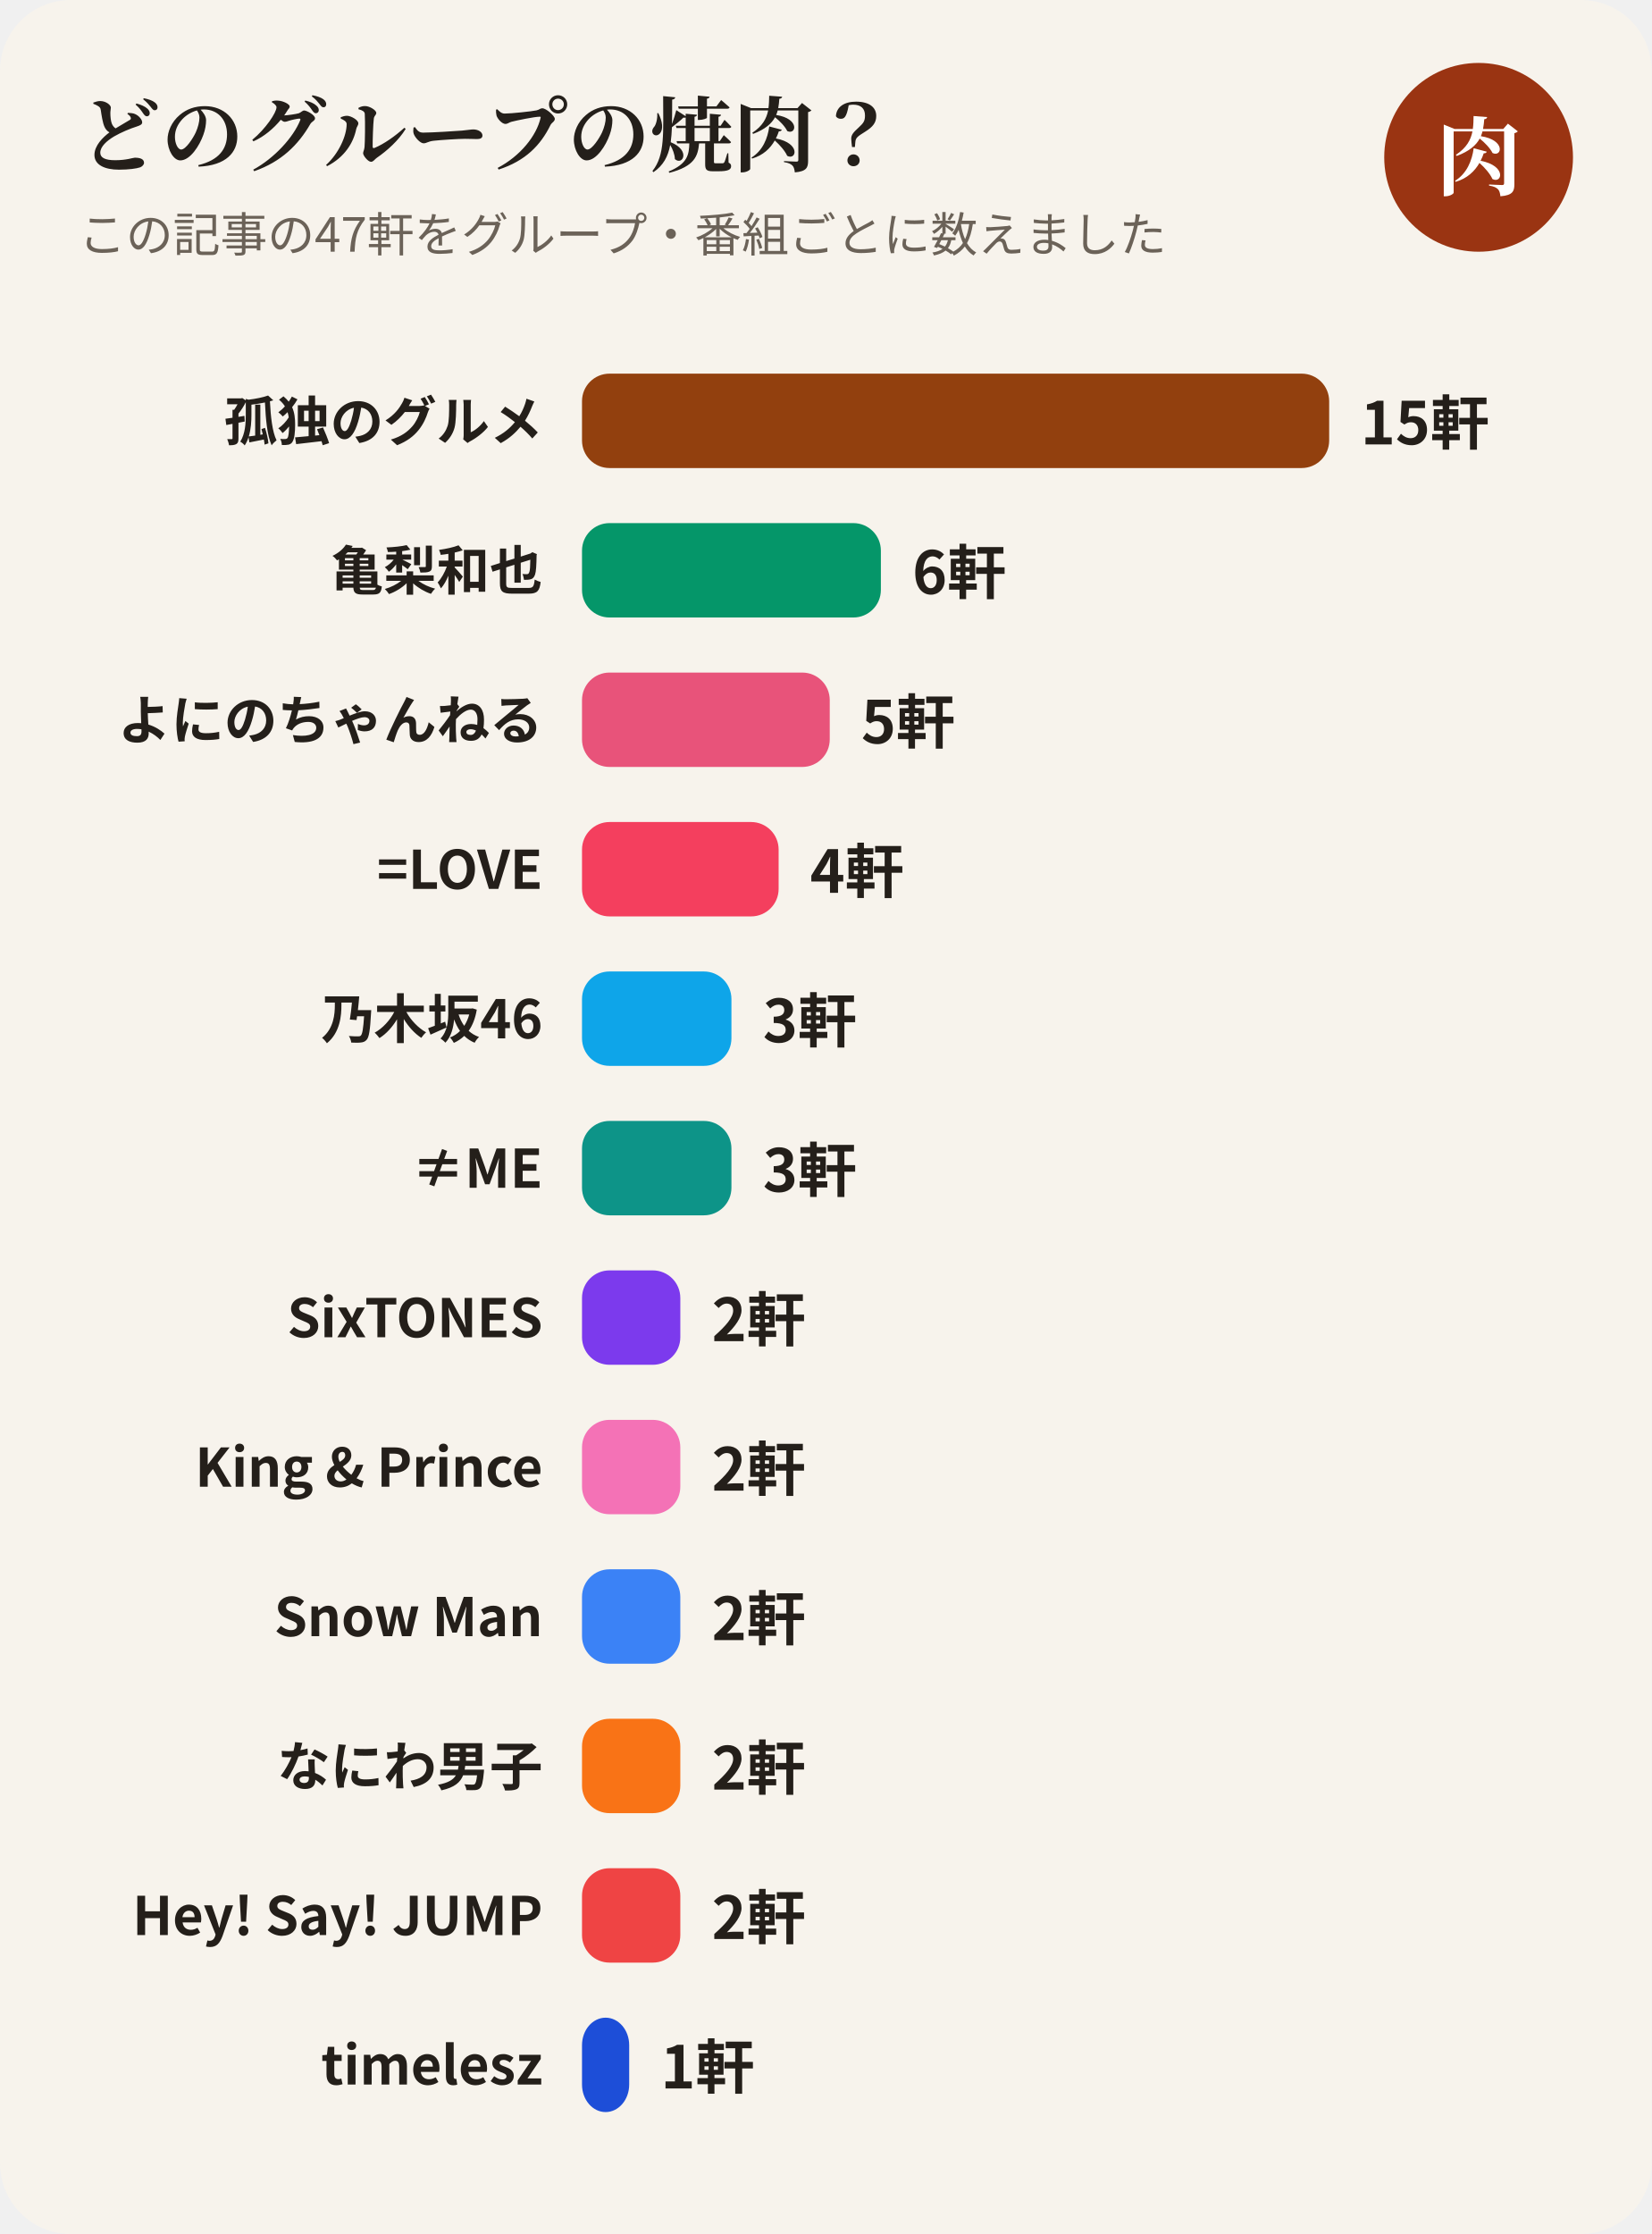
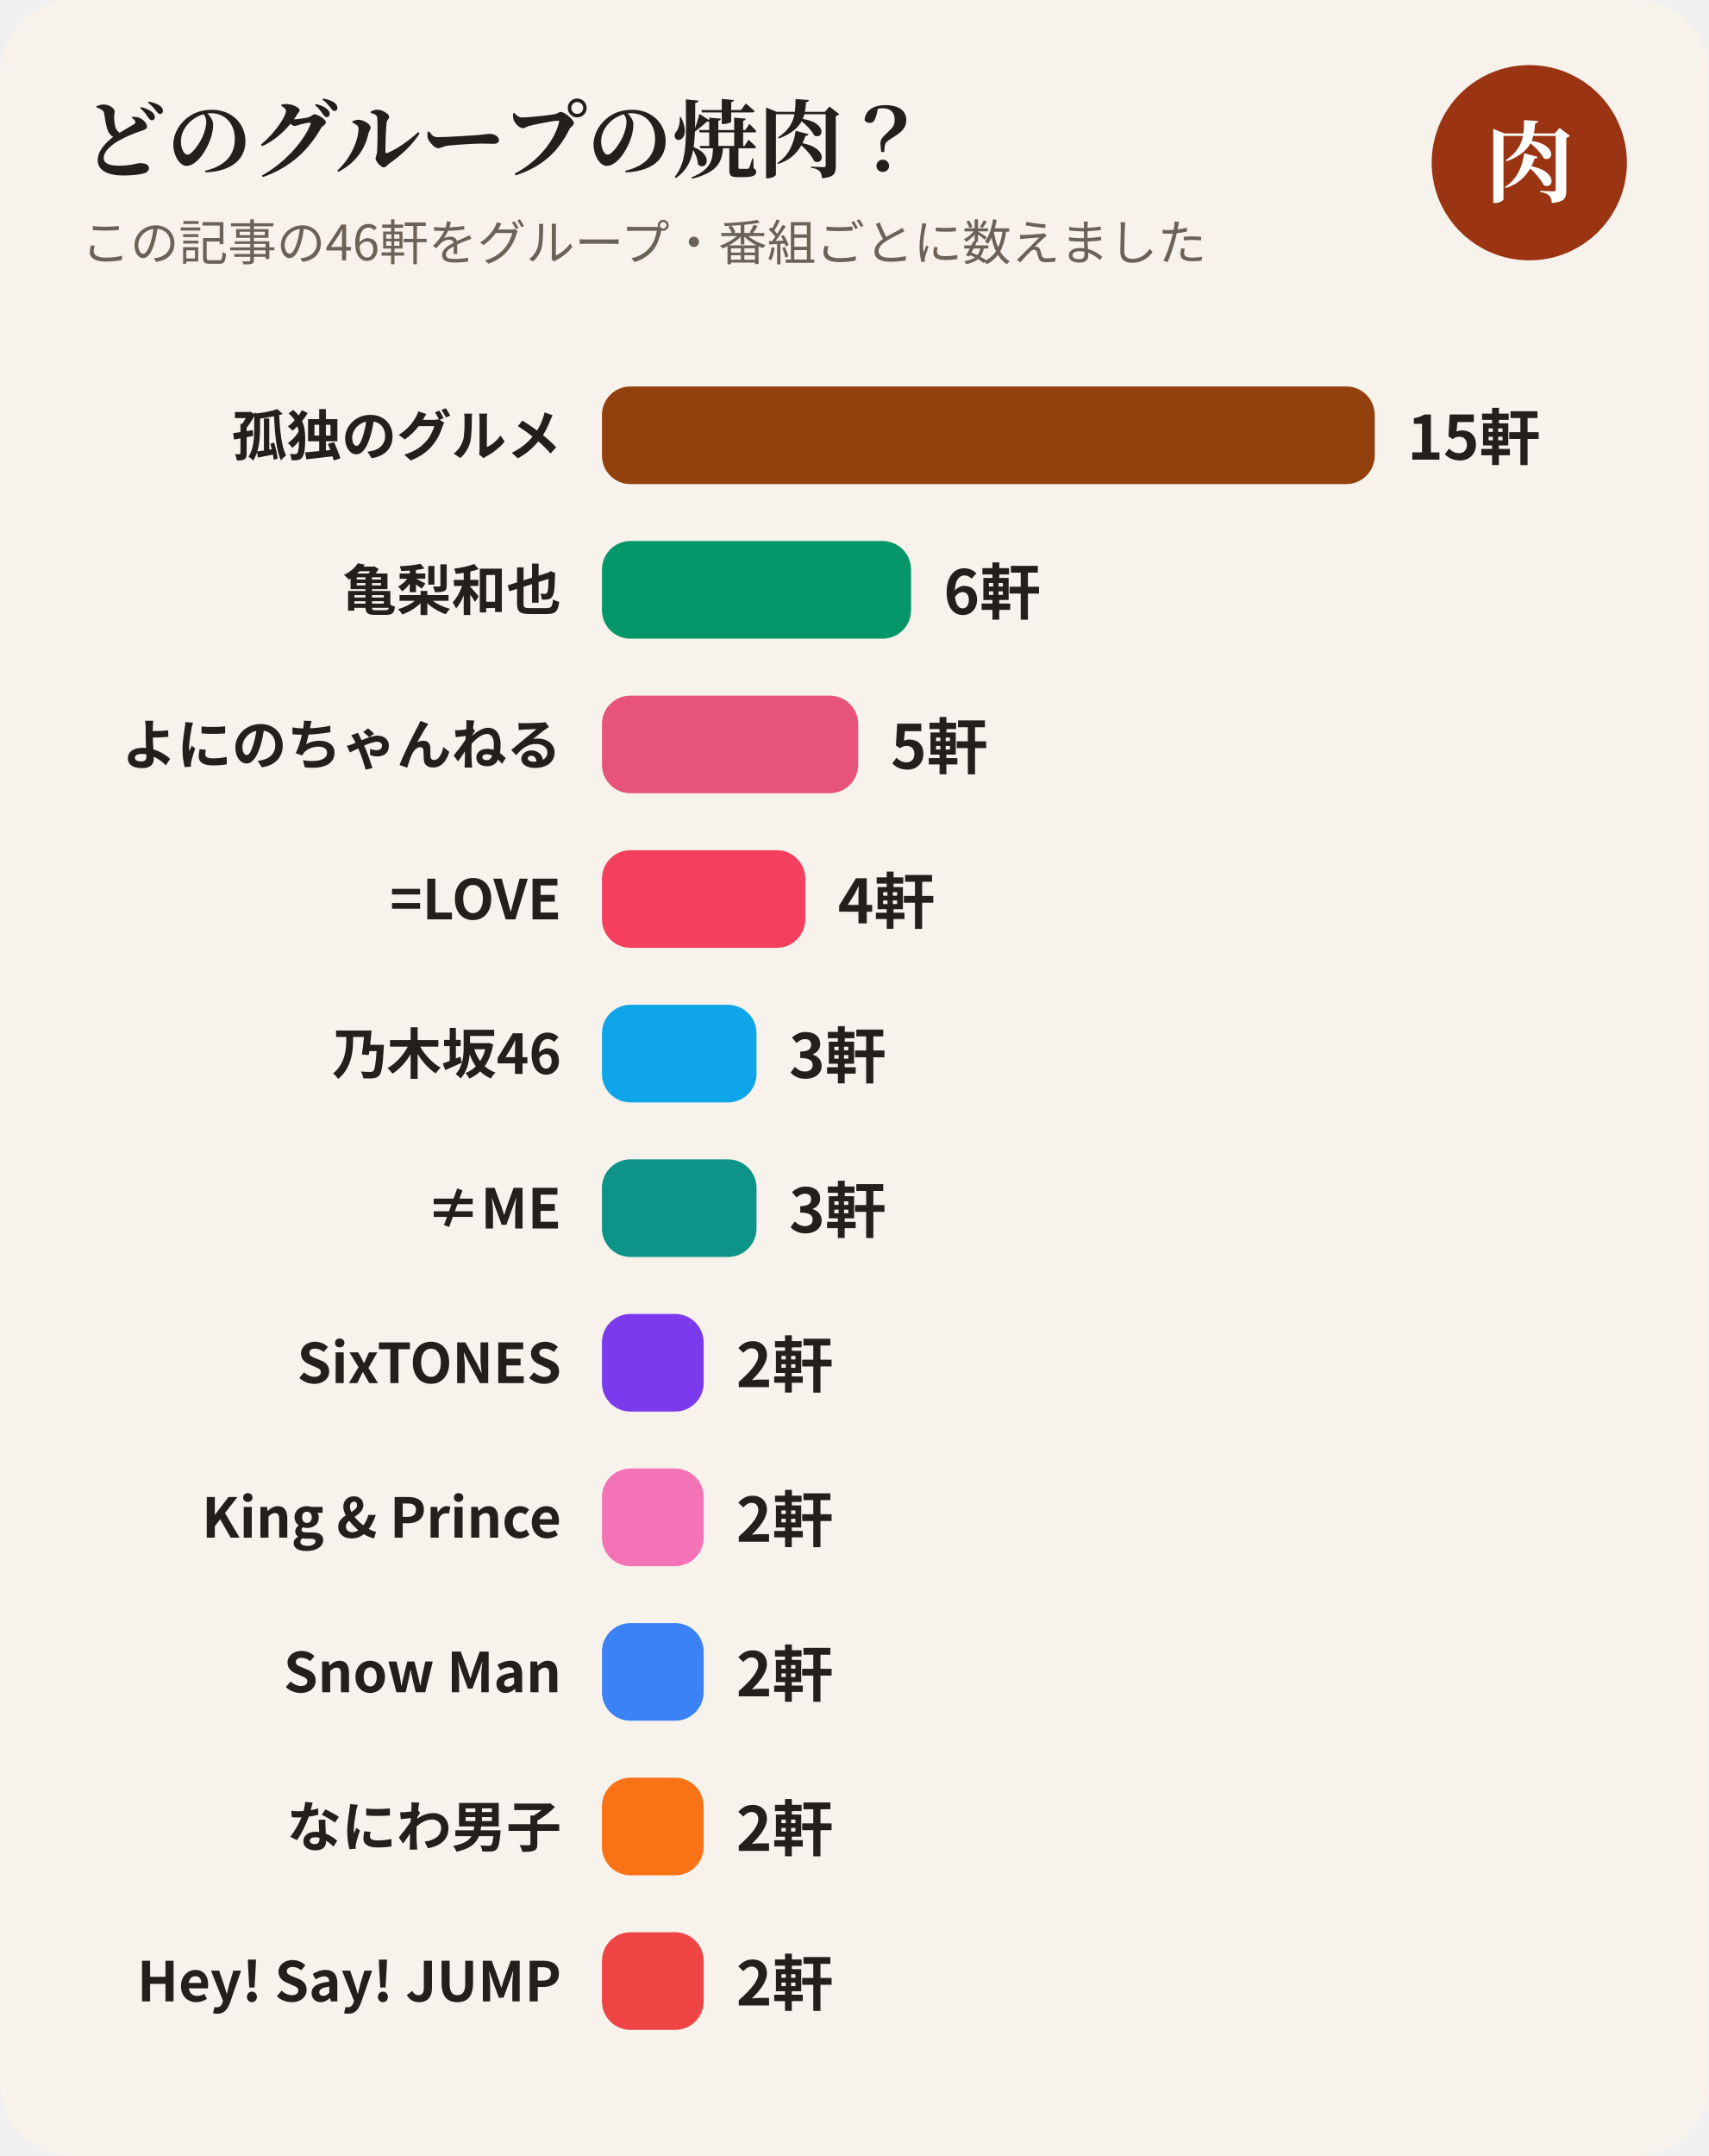
- <svg xmlns="http://www.w3.org/2000/svg" viewBox="0 0 420 568" width="420" height="568" font-family="'Hiragino Sans','Noto Sans CJK JP','Noto Sans JP',sans-serif">
-   <rect width="420" height="568" rx="18" fill="#F7F3EC" />
+ <svg xmlns="http://www.w3.org/2000/svg" viewBox="0 0 420 530" width="420" height="530" font-family="'Hiragino Sans','Noto Sans CJK JP','Noto Sans JP',sans-serif">
+   <rect width="420" height="530" rx="18" fill="#F7F3EC" />
  <text x="20" y="42" font-size="21" font-weight="800" fill="#241F1A" font-family="'Hiragino Mincho ProN','Noto Serif CJK JP','Noto Serif JP',serif">どのグループの焼肉？</text>
-   <text x="20" y="64" font-size="12" fill="#6B6258">この記事の47軒をグループ・番組ごとに数えました</text>
+   <text x="20" y="64" font-size="12" fill="#6B6258">この記事の46軒をグループ・番組ごとに数えました</text>
  <circle cx="376" cy="40" r="24" fill="#9a3412" />
  <text x="376" y="48" font-size="22" font-weight="800" fill="#fff" text-anchor="middle" font-family="'Hiragino Mincho ProN','Noto Serif CJK JP','Noto Serif JP',serif">肉</text>
  <text x="138" y="112" font-size="13.5" font-weight="700" text-anchor="end" fill="#241F1A">孤独のグルメ</text>
  <rect x="148" y="95" width="190" height="24" rx="7" fill="#92400e" />
  <text x="346" y="113" font-size="15" font-weight="800" fill="#241F1A">15軒</text>
  <text x="138" y="150" font-size="13.5" font-weight="700" text-anchor="end" fill="#241F1A">亀梨和也</text>
  <rect x="148" y="133" width="76" height="24" rx="7" fill="#059669" />
  <text x="232" y="151" font-size="15" font-weight="800" fill="#241F1A">6軒</text>
  <text x="138" y="188" font-size="13.5" font-weight="700" text-anchor="end" fill="#241F1A">よにのちゃんねる</text>
  <rect x="148" y="171" width="63" height="24" rx="7" fill="#e8537a" />
  <text x="219" y="189" font-size="15" font-weight="800" fill="#241F1A">5軒</text>
  <text x="138" y="226" font-size="13.5" font-weight="700" text-anchor="end" fill="#241F1A">=LOVE</text>
  <rect x="148" y="209" width="50" height="24" rx="7" fill="#f43f5e" />
  <text x="206" y="227" font-size="15" font-weight="800" fill="#241F1A">4軒</text>
  <text x="138" y="264" font-size="13.5" font-weight="700" text-anchor="end" fill="#241F1A">乃木坂46</text>
  <rect x="148" y="247" width="38" height="24" rx="7" fill="#0ea5e9" />
  <text x="194" y="265" font-size="15" font-weight="800" fill="#241F1A">3軒</text>
  <text x="138" y="302" font-size="13.5" font-weight="700" text-anchor="end" fill="#241F1A">≠ME</text>
  <rect x="148" y="285" width="38" height="24" rx="7" fill="#0d9488" />
  <text x="194" y="303" font-size="15" font-weight="800" fill="#241F1A">3軒</text>
  <text x="138" y="340" font-size="13.5" font-weight="700" text-anchor="end" fill="#241F1A">SixTONES</text>
  <rect x="148" y="323" width="25" height="24" rx="7" fill="#7c3aed" />
  <text x="181" y="341" font-size="15" font-weight="800" fill="#241F1A">2軒</text>
  <text x="138" y="378" font-size="13.5" font-weight="700" text-anchor="end" fill="#241F1A">King &amp; Prince</text>
  <rect x="148" y="361" width="25" height="24" rx="7" fill="#f472b6" />
  <text x="181" y="379" font-size="15" font-weight="800" fill="#241F1A">2軒</text>
  <text x="138" y="416" font-size="13.5" font-weight="700" text-anchor="end" fill="#241F1A">Snow Man</text>
  <rect x="148" y="399" width="25" height="24" rx="7" fill="#3b82f6" />
  <text x="181" y="417" font-size="15" font-weight="800" fill="#241F1A">2軒</text>
  <text x="138" y="454" font-size="13.5" font-weight="700" text-anchor="end" fill="#241F1A">なにわ男子</text>
  <rect x="148" y="437" width="25" height="24" rx="7" fill="#f97316" />
  <text x="181" y="455" font-size="15" font-weight="800" fill="#241F1A">2軒</text>
  <text x="138" y="492" font-size="13.5" font-weight="700" text-anchor="end" fill="#241F1A">Hey! Say! JUMP</text>
  <rect x="148" y="475" width="25" height="24" rx="7" fill="#ef4444" />
  <text x="181" y="493" font-size="15" font-weight="800" fill="#241F1A">2軒</text>
-   <text x="138" y="530" font-size="13.5" font-weight="700" text-anchor="end" fill="#241F1A">timelesz</text>
-   <rect x="148" y="513" width="12" height="24" rx="7" fill="#1d4ed8" />
-   <text x="168" y="531" font-size="15" font-weight="800" fill="#241F1A">1軒</text>
</svg>
